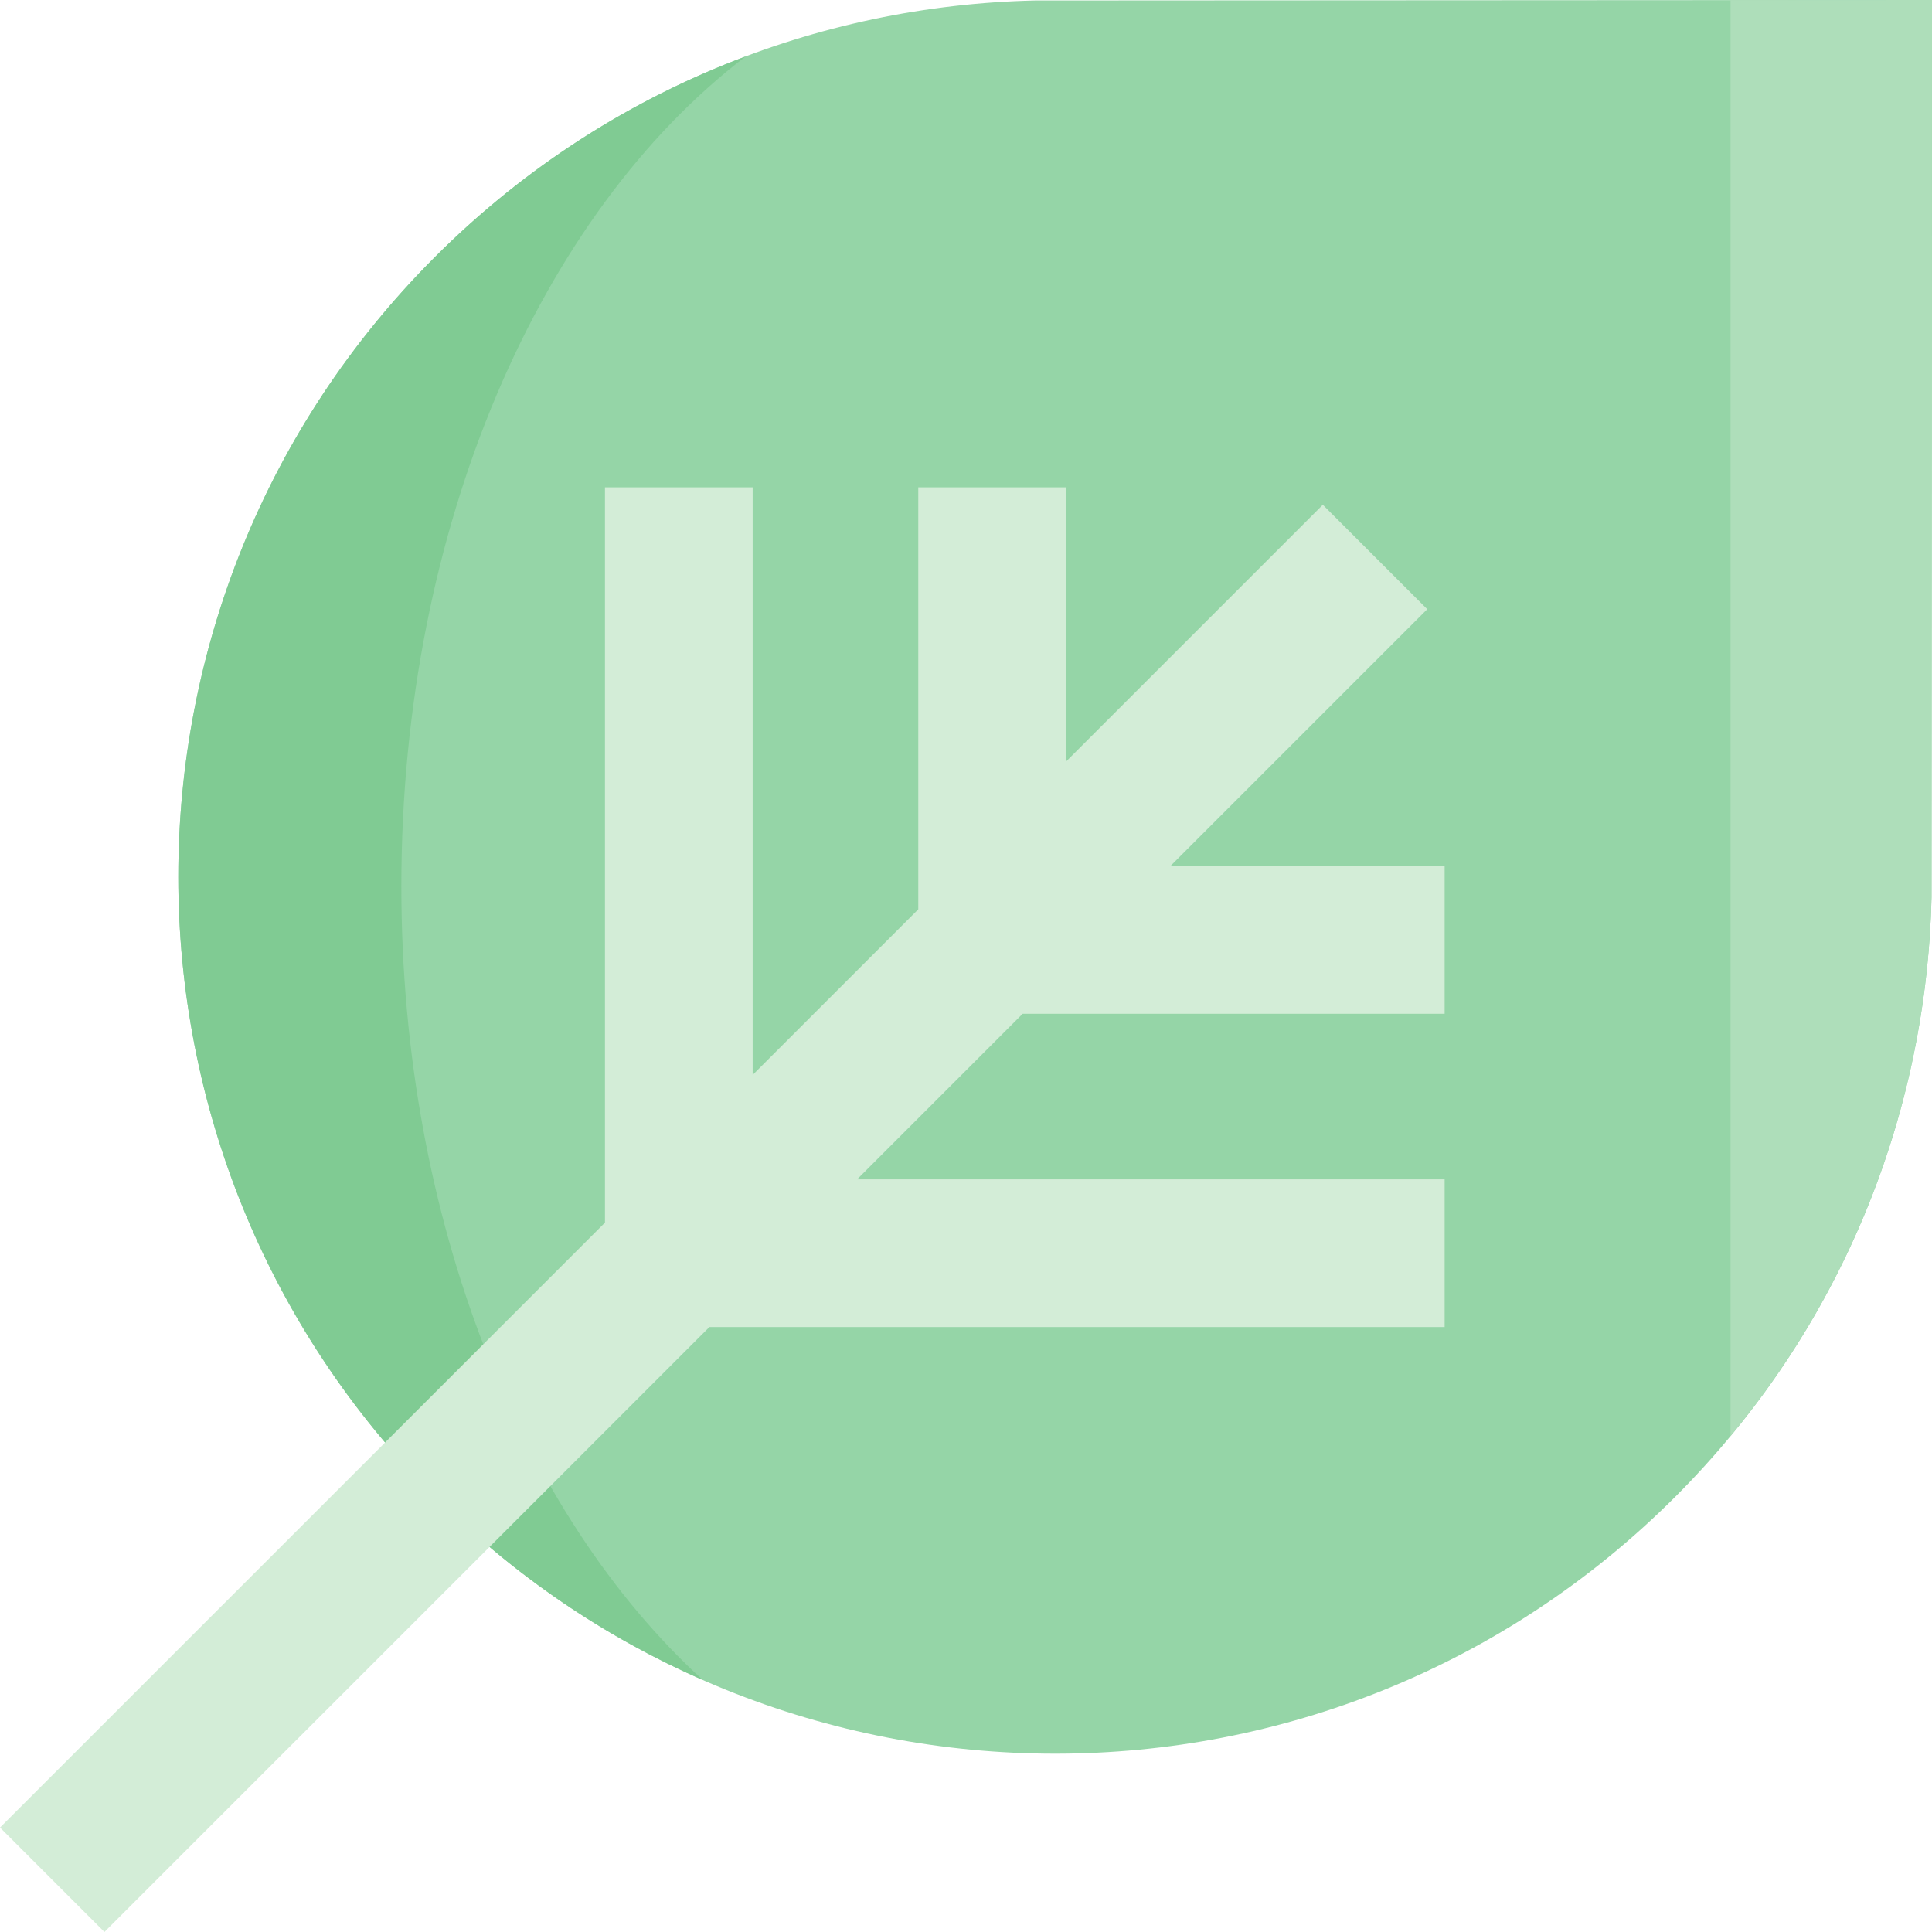
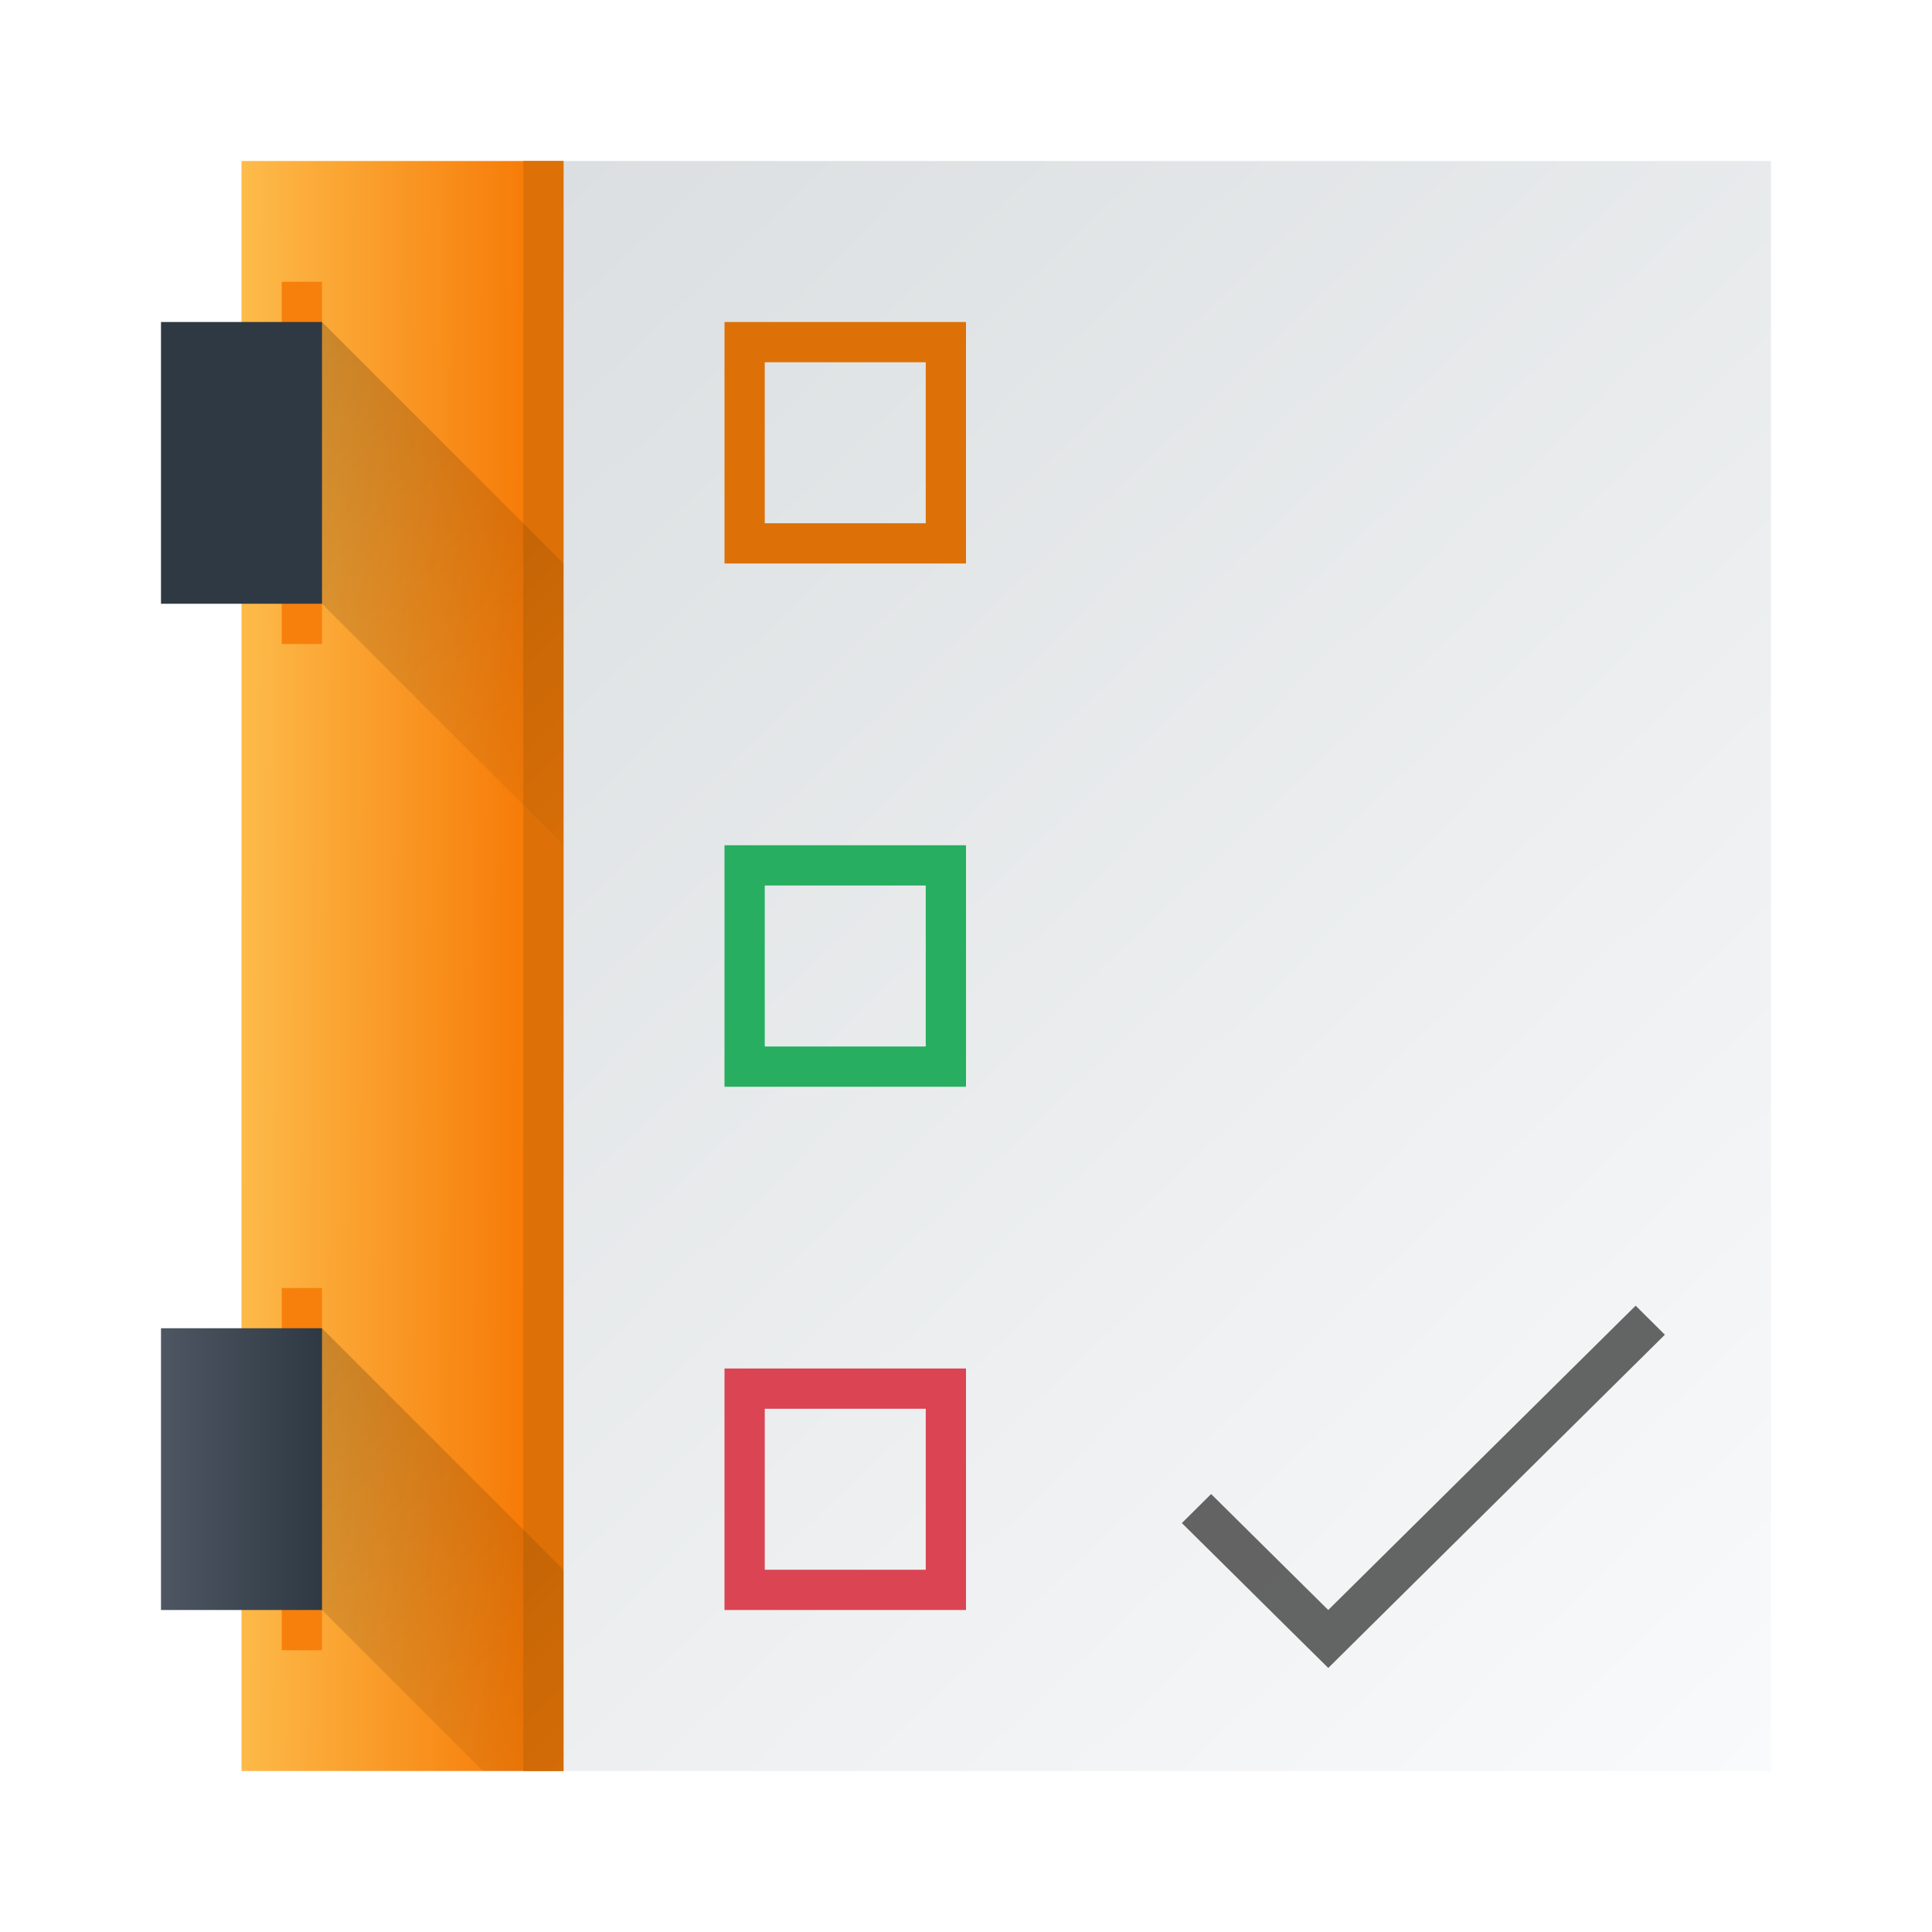
- <svg xmlns="http://www.w3.org/2000/svg" version="1.1" id="Layer_1" x="0px" y="0px" viewBox="0 0 392.444 392.444" style="enable-background:new 0 0 392.444 392.444;" xml:space="preserve">
-   <g id="XMLID_460_">
-     <path id="XMLID_1455_" style="fill:#95D5A7;" d="M392.346,182.255L392.444,0L210.22,0.098   c-44.203,1.014-88.099,18.337-121.832,52.07c-69.557,69.557-69.557,182.331,0,251.888c69.558,69.558,182.332,69.558,251.889,0.001   C374.001,270.332,391.322,226.446,392.346,182.255z" />
-     <path id="XMLID_461_" style="fill:#80CB93;" d="M81.526,180c0-73.271,28.382-136.844,69.95-168.545   c-23.003,8.644-44.577,22.202-63.088,40.713c-69.557,69.557-69.557,182.331,0,251.888c16.153,16.153,34.64,28.55,54.372,37.2   C105.992,307.692,81.526,248.027,81.526,180z" />
-     <path id="XMLID_462_" style="fill:#AEDEBA;" d="M351.526,0.023v291.678c26.33-31.738,39.917-70.471,40.82-109.446L392.444,0   L351.526,0.023z" />
-     <polygon id="XMLID_463_" style="fill:#D3EDD7;" points="293.449,205.919 293.449,175.919 237.738,175.919 289.914,123.744    268.701,102.531 216.526,154.706 216.526,98.995 186.526,98.995 186.526,184.706 152.886,218.346 152.886,98.995 122.886,98.995    122.886,248.346 0,371.231 21.213,392.444 144.099,269.559 293.449,269.559 293.449,239.559 174.099,239.559 207.738,205.919  " />
+ <svg xmlns="http://www.w3.org/2000/svg" xmlns:xlink="http://www.w3.org/1999/xlink" height="48" width="48">
+   <defs>
+     <linearGradient id="a" gradientTransform="matrix(0 -1 1 0 12 36)" gradientUnits="userSpaceOnUse" x1="32" x2="-8" y1="-6" y2="32">
+       <stop offset="0" stop-color="#d8dcde" />
+       <stop offset="1" stop-color="#f9fafb" />
+     </linearGradient>
+     <linearGradient id="b" gradientTransform="translate(1)" gradientUnits="userSpaceOnUse" x2="0" y1="8" y2="4">
+       <stop offset="0" stop-color="#2f3943" />
+       <stop offset="1" stop-color="#4d5662" />
+     </linearGradient>
+     <linearGradient id="c" gradientTransform="translate(-22)" gradientUnits="userSpaceOnUse" x2="-.559" xlink:href="#b" y1="8" y2="7.915" />
+     <linearGradient id="d" gradientUnits="userSpaceOnUse" x1="8" x2="19" y1="8" y2="19">
+       <stop offset="0" />
+       <stop offset="1" stop-opacity="0" />
+     </linearGradient>
+     <linearGradient id="e" gradientTransform="matrix(0 1 1 0 0 0)" gradientUnits="userSpaceOnUse" x1="8" x2="19" xlink:href="#d" y1="8" y2="19" />
+     <linearGradient id="f" gradientTransform="matrix(-.00282 .99376 .65925 -.00423 4.893 .177)" gradientUnits="userSpaceOnUse" x1="29.06" x2="29.01" y1="13.634" y2="1.499">
+       <stop offset="0" stop-color="#f67400" />
+       <stop offset="1" stop-color="#fdbc4b" />
+     </linearGradient>
+     <linearGradient id="g" gradientTransform="translate(-47)" gradientUnits="userSpaceOnUse" x2="0" xlink:href="#b" y1="8" y2="4" />
+     <linearGradient id="h" gradientTransform="matrix(0 1 1 0 0 25)" gradientUnits="userSpaceOnUse" x1="8" x2="19" xlink:href="#d" y1="8" y2="19" />
+   </defs>
+   <g stroke-linejoin="bevel" stroke-width="2">
+     <path d="m13 44h31v-40h-31z" fill="url(#a)" />
+     <path d="m6 44v-40h8v40z" fill="url(#f)" />
+     <g stroke-linecap="round">
+       <rect fill="#dd7107" height="1" transform="rotate(-90)" width="40" x="-44" y="13" />
+       <path d="m7 7v9h1v-9zm0 25v9h1v-9z" fill="#f7800c" />
+       <rect fill="url(#g)" height="4" transform="rotate(-90)" width="7" x="-40" y="4" />
+       <rect fill="url(#c)" height="4" transform="rotate(-90)" width="7" x="-15" y="4" />
+     </g>
  </g>
-   <g>
- </g>
-   <g>
- </g>
-   <g>
- </g>
-   <g>
- </g>
-   <g>
- </g>
-   <g>
- </g>
-   <g>
- </g>
-   <g>
- </g>
-   <g>
- </g>
-   <g>
- </g>
-   <g>
- </g>
-   <g>
- </g>
-   <g>
- </g>
-   <g>
- </g>
-   <g>
- </g>
+   <path d="m8 33 6 6v5h-2l-4-4z" fill="url(#h)" fill-rule="evenodd" opacity=".2" />
+   <path d="m8 8 6 6v7l-6-6z" fill="url(#e)" fill-rule="evenodd" opacity=".2" />
+   <path d="m18 8v6h6v-6zm1 1h4v4h-4z" fill="#dd7107" />
+   <path d="m18 34v6h6v-6zm1 1h4v4h-4z" fill="#da4453" />
+   <path d="m18 21v6h6v-6zm1 1h4v4h-4z" fill="#27ae60" />
+   <path d="m40.637 32.439-7.637 7.561-2.91-2.881-.727.721 2.908 2.879.729.721 1.09-1.08 7.273-7.199z" fill="#4d4d4d" fill-opacity=".867" />
</svg>
